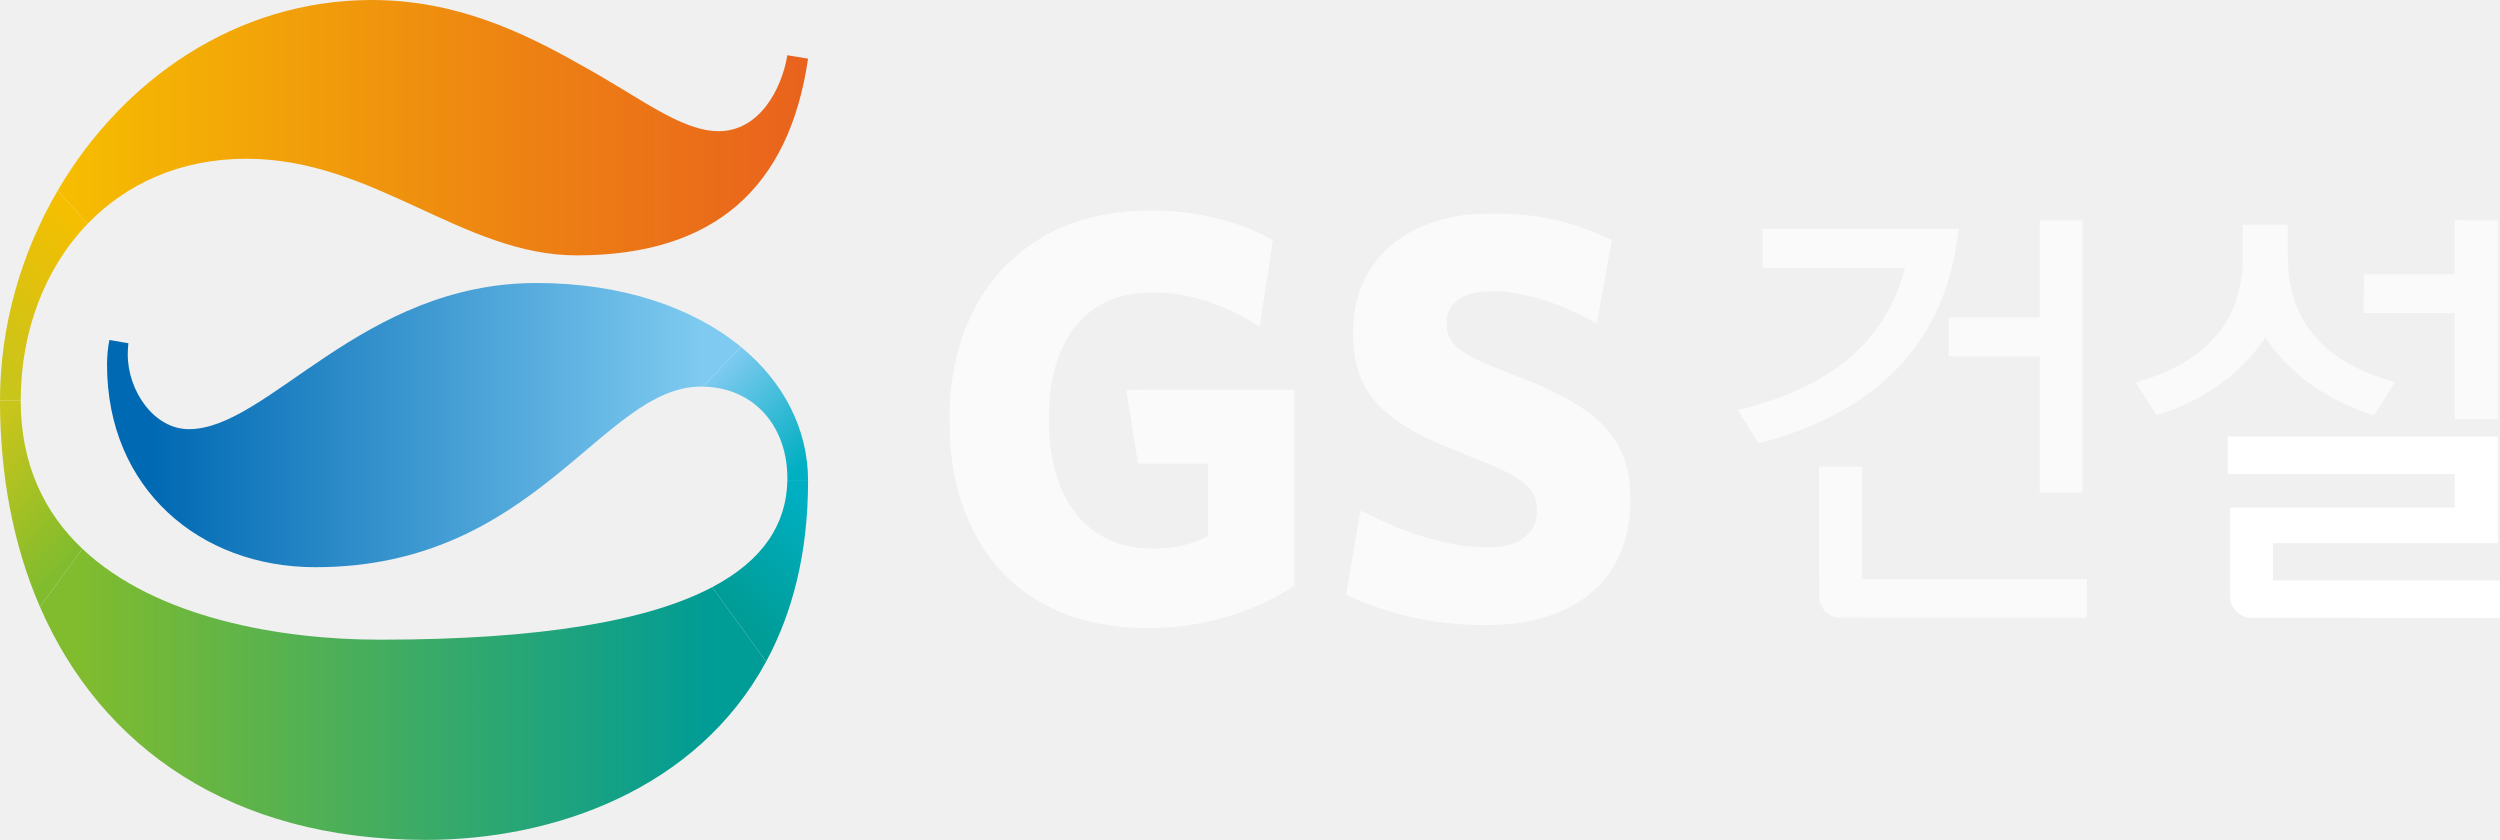
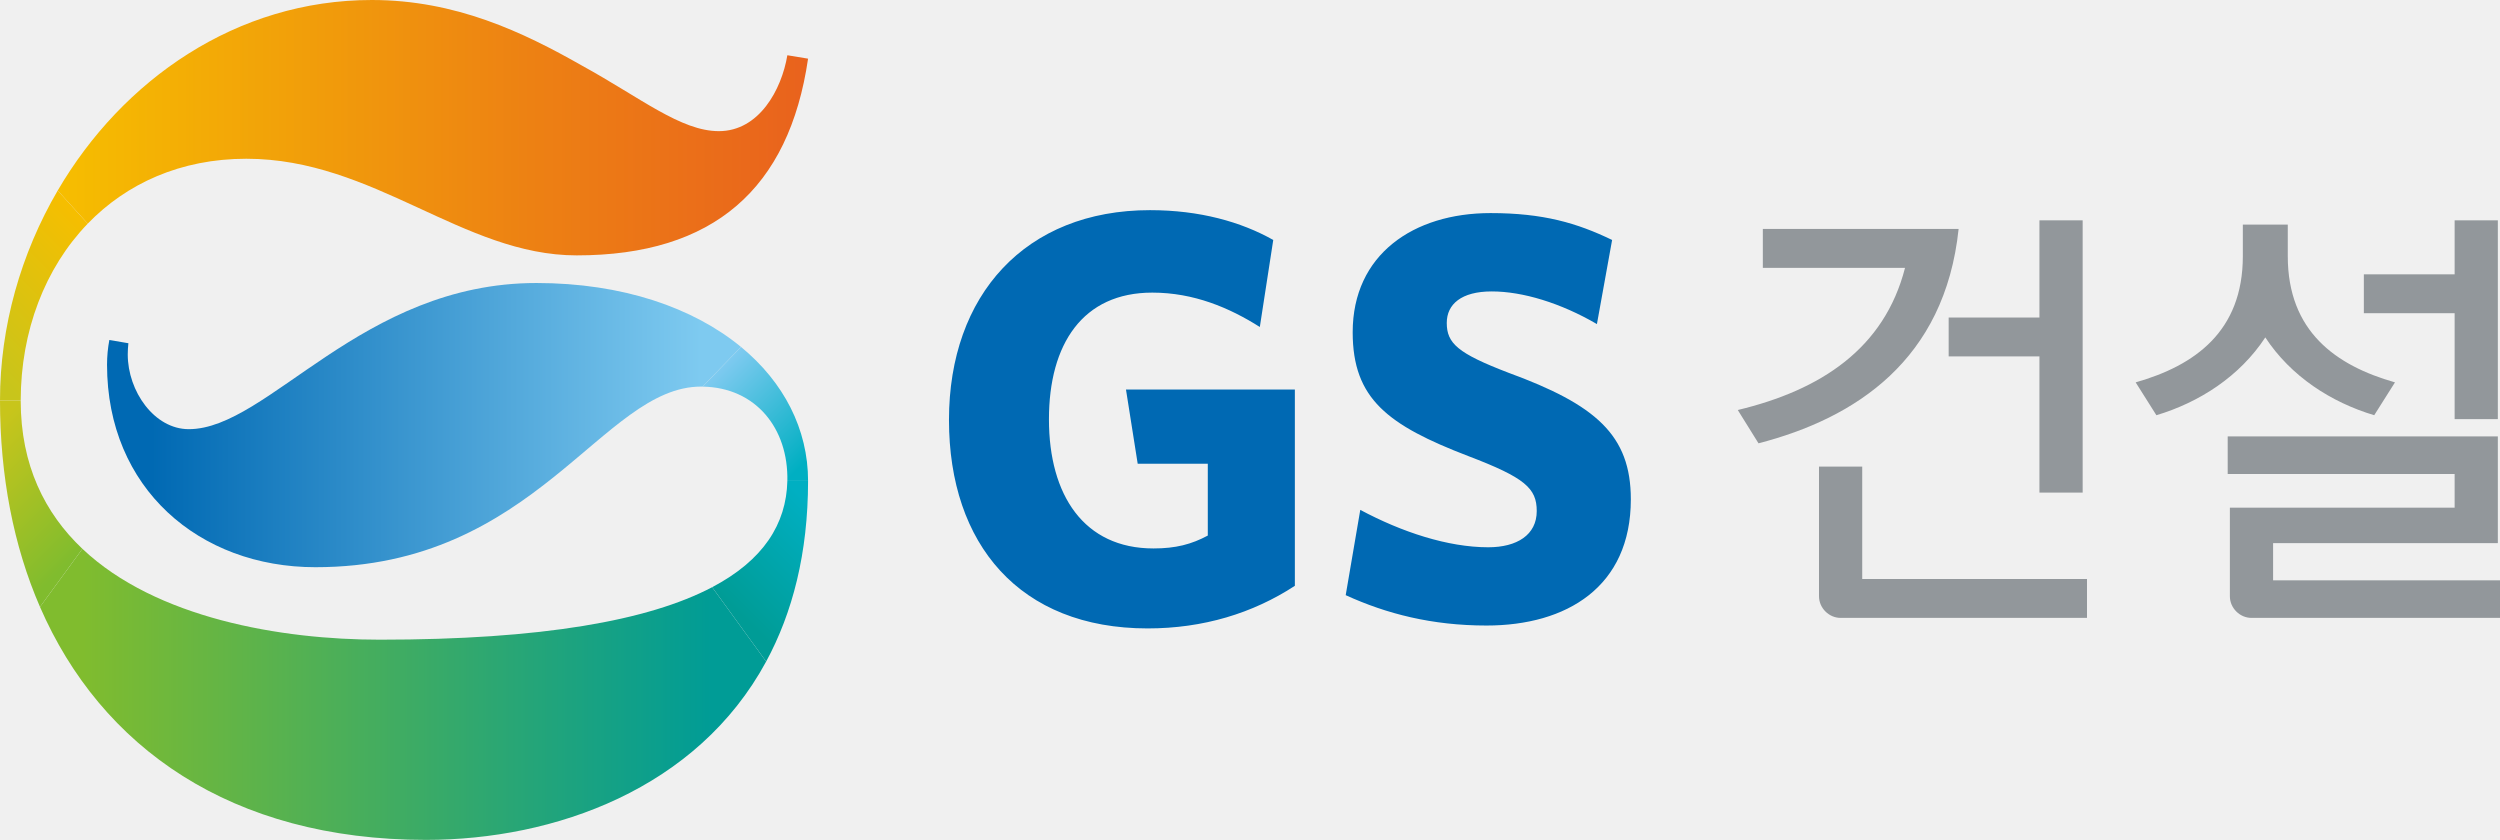
<svg xmlns="http://www.w3.org/2000/svg" xml:space="preserve" width="1000px" height="335.953px" x="0px" y="0px" viewBox="0 0 1000 335.953">
  <linearGradient id="a" x1="39.89" x2="-9.173" y1="93.982" y2="143.045" gradientUnits="userSpaceOnUse">
    <stop offset="0" style="stop-color:#f6be00" />
    <stop offset="1" style="stop-color:#c8c51b" />
  </linearGradient>
-   <path fill="url(#a)" d="m35.092 89.464-12.01-13.251C8.386 101.356 0 130.515 0 160.164h8.284c.039-27.728 9.684-52.959 26.808-70.7z" style="fill:url(#a)" />
+   <path fill="url(#a)" d="m35.092 89.464-12.01-13.251C8.386 101.356 0 130.515 0 160.164h8.284c.039-27.728 9.684-52.959 26.808-70.7z" />
  <linearGradient id="b" x1="-10.474" x2="31.583" y1="178.852" y2="220.91" gradientUnits="userSpaceOnUse">
    <stop offset="0" style="stop-color:#c8c51b" />
    <stop offset="1" style="stop-color:#80bc2e" />
  </linearGradient>
-   <path fill="url(#b)" d="M32.96 219.525c-15.039-14.227-24.676-33.499-24.676-59.229v-.133H0c0 30.149 5.38 58.175 16 82.608z" style="fill:url(#b)" />
+   <path fill="url(#b)" d="M32.96 219.525c-15.039-14.227-24.676-33.499-24.676-59.229v-.133H0c0 30.149 5.38 58.175 16 82.608l16.96-23.246z" />
  <linearGradient id="c" x1="287.924" x2="323.686" y1="147.542" y2="183.304" gradientUnits="userSpaceOnUse">
    <stop offset="0" style="stop-color:#7ecaf0" />
    <stop offset="1" style="stop-color:#00afc2" />
  </linearGradient>
-   <path fill="url(#c)" d="m296.403 138.776-15.376 15.875c21.295.313 34.374 16.749 33.913 37.724h8.287c0-20.693-9.7-39.52-26.824-53.599z" style="fill:url(#c)" />
+   <path fill="url(#c)" d="m296.403 138.776-15.376 15.875c21.295.313 34.374 16.749 33.913 37.724h8.287c0-20.693-9.7-39.52-26.824-53.599z" />
  <linearGradient id="d" x1="330.78" x2="294.64" y1="208.42" y2="244.559" gradientUnits="userSpaceOnUse">
    <stop offset="0" style="stop-color:#00afc2" />
    <stop offset="1" style="stop-color:#009c96" />
  </linearGradient>
-   <path fill="url(#d)" d="M323.227 192.375h-8.287c-.405 17.258-9.628 31.742-30.079 42.503l21.6 29.743c10.535-19.459 16.766-43.338 16.766-72.246z" style="fill:url(#d)" />
+   <path fill="url(#d)" d="M323.227 192.375h-8.287c-.405 17.258-9.628 31.742-30.079 42.503l21.6 29.743c10.535-19.459 16.766-43.338 16.766-72.246z" />
  <linearGradient id="e" x1="60.614" x2="280.425" y1="170.041" y2="170.041" gradientUnits="userSpaceOnUse">
    <stop offset="0" style="stop-color:#0069b3" />
    <stop offset="1" style="stop-color:#7ecaf0" />
  </linearGradient>
-   <path fill="url(#e)" d="M43.736 135.996a53.85 53.85 0 0 0-.922 9.894c0 49.429 36.842 80.991 83.35 80.991 88.41 0 114.647-72.245 154.246-72.245.202 0 .405.016.616.016l15.376-15.875c-19.108-15.719-47.438-25.574-81.828-25.574-69.997 0-107.284 58.464-139.057 58.464-13.821 0-24.418-15.188-24.418-29.915 0-1.53.109-3.014.258-4.459z" style="fill:url(#e)" />
+   <path fill="url(#e)" d="M43.736 135.996a53.85 53.85 0 0 0-.922 9.894c0 49.429 36.842 80.991 83.35 80.991 88.41 0 114.647-72.245 154.246-72.245.202 0 .405.016.616.016l15.376-15.875c-19.108-15.719-47.438-25.574-81.828-25.574-69.997 0-107.284 58.464-139.057 58.464-13.821 0-24.418-15.188-24.418-29.915 0-1.53.109-3.014.258-4.459l-7.621-1.297z" />
  <linearGradient id="f" x1="23.082" x2="323.227" y1="51.077" y2="51.077" gradientUnits="userSpaceOnUse">
    <stop offset="0" style="stop-color:#f6be00" />
    <stop offset="0.63" style="stop-color:#ed8113" />
    <stop offset="1" style="stop-color:#e9621d" />
  </linearGradient>
-   <path fill="url(#f)" d="M98.53 63.5c51.099 0 86.567 38.653 132.162 38.653 54.677 0 84.938-26.636 92.535-78.688l-8.287-1.366c-2.303 13.782-11.291 30.36-27.4 30.36-15.203 0-31.313-13.354-54.771-26.229C209.265 12.876 182.333 0 148.716 0 94.649 0 49.03 31.852 23.082 76.213l12.01 13.251C50.616 73.394 72.285 63.5 98.53 63.5Z" style="fill:url(#f)" />
+   <path fill="url(#f)" d="M98.53 63.5c51.099 0 86.567 38.653 132.162 38.653 54.677 0 84.938-26.636 92.535-78.688l-8.287-1.366c-2.303 13.782-11.291 30.36-27.4 30.36-15.203 0-31.313-13.354-54.771-26.229C209.265 12.876 182.333 0 148.716 0 94.649 0 49.03 31.852 23.082 76.213l12.01 13.251C50.616 73.394 72.285 63.5 98.53 63.5z" />
  <linearGradient id="g" x1="32.964" x2="284.877" y1="277.739" y2="277.739" gradientUnits="userSpaceOnUse">
    <stop offset="0" style="stop-color:#80bc2e" />
    <stop offset="1" style="stop-color:#009c96" />
  </linearGradient>
-   <path fill="url(#g)" d="M151.941 255.875c-39.566 0-89.604-8.574-118.981-36.35L16 242.772c24.387 56.098 76.424 93.181 154.362 93.181 51.522 0 108.525-20.403 136.099-71.332l-21.6-29.743c-25.394 13.368-68.131 20.997-132.92 20.997z" style="fill:url(#g)" />
-   <path d="M454.022 251.175c-14.194-.878-25.06-3.612-35.218-8.863-13.11-6.776-22.851-16.751-29.646-30.355-4.744-9.5-7.513-19.406-8.87-31.74-.497-4.509-.567-18.99-.111-23.152 1.014-9.28 2.872-17.446 5.613-24.674 1.477-3.896 4.786-10.632 6.755-13.753 9.323-14.774 22.585-24.97 39.475-30.35 5.52-1.757 11.165-2.906 17.871-3.636 4.284-.466 15.01-.533 19.674-.122 10.861.956 20.397 3.13 29.674 6.763 2.59 1.014 9.891 4.623 9.892 4.889 0 .127-1.174 7.827-2.609 17.111s-2.609 16.984-2.609 17.112c0 .127-.856-.289-1.902-.925-14.31-8.7-28.771-12.923-42.663-12.454-7.377.249-12.903 1.6-18.45 4.509-3.027 1.587-5.28 3.283-8.071 6.074-2.99 2.988-4.889 5.612-6.924 9.565-2.994 5.813-4.751 11.8-5.81 19.795-.475 3.58-.663 13.87-.328 17.927 1.662 20.128 9.783 34.334 23.285 40.728 5.654 2.678 10.96 3.76 18.472 3.768 2.45.003 5.337-.11 6.413-.248 4.762-.615 9.239-1.906 13.27-3.828l2.056-.98v-28.901h-28.035l-.112-.49c-.061-.268-1.09-6.75-2.287-14.402-1.197-7.652-2.216-14.084-2.264-14.293-.083-.361 1.628-.38 33.588-.38h33.675v78.441l-3.294 1.978c-13.774 8.268-28.455 12.95-45.728 14.584-2.5.236-12.53.44-14.782.302zM589.565 249.975c-15.757-.478-30.759-3.614-45.108-9.432-5.182-2.1-5.98-2.471-5.977-2.781 0-.144 1.273-7.691 2.826-16.77 1.553-9.08 2.824-16.582 2.824-16.67 0-.09 2.275.945 5.055 2.298 13.016 6.334 24.84 10.126 36.685 11.764 3.98.55 11.77.663 14.646.212 4.818-.755 7.815-2.124 10.472-4.781 2.901-2.904 3.968-5.885 3.73-10.43-.208-3.943-1.206-6.366-3.63-8.811-3.707-3.739-8.317-6.121-23.697-12.247-4.962-1.976-10.684-4.34-12.717-5.254-19.185-8.627-28.398-17.432-31.853-30.443-2.114-7.96-2.153-18.33-.098-26.434 4.33-17.083 17.8-28.989 37.603-33.235 5.004-1.073 7.753-1.345 14.816-1.464 18.447-.311 32.045 2.448 47.713 9.68l1.876.866-.212 1.163c-.117.64-1.464 8.09-2.993 16.555-1.528 8.465-2.826 15.437-2.883 15.494-.057.057-.729-.251-1.493-.685-9.295-5.278-21.062-9.613-30.302-11.164-15.51-2.604-25.446.415-27.806 8.449-.454 1.545-.461 5.353-.014 7.07 1.582 6.073 7.087 9.64 26.201 16.98 8.265 3.174 11.704 4.64 17.054 7.272 18.255 8.98 26.728 18.704 29.262 33.584.574 3.371.79 10.685.432 14.594-1.464 15.959-8.42 27.853-20.856 35.665-8.285 5.203-20.192 8.534-31.773 8.888-1.973.06-3.88.133-4.24.162-.358.03-2.853-.014-5.543-.095z" style="opacity:1;vector-effect:none;fill:#FAFAFA;fill-opacity:1;stroke:none;stroke-width:.217;stroke-linecap:butt;stroke-linejoin:miter;stroke-miterlimit:4;stroke-dasharray:none;stroke-dashoffset:0;stroke-opacity:1;stop-color:#000;stop-opacity:1" />
-   <path d="M701.389 174.09c-1.1-1.778-2.955-4.763-4.123-6.634-1.168-1.87-2.118-3.409-2.111-3.42.007-.01 1.012-.274 2.234-.588 18.077-4.64 31.973-11.335 42.778-20.612 2.114-1.816 5.607-5.313 7.328-7.336 6.534-7.683 10.987-16.04 13.9-26.088.333-1.149.605-2.136.605-2.195 0-.067-10.442-.106-28.444-.106H705.11V91.556h78.336l-.057.416c-.032.23-.162 1.267-.29 2.306-.291 2.38-.863 5.87-1.374 8.389-5.874 28.957-22.55 50.495-49.601 64.058-6.266 3.141-13.007 5.875-19.57 7.936l-2.5.785c-.872.274-3.445 1.007-5.055 1.44l-1.444.39c-.118.032-.761-.915-2.167-3.187z" style="opacity:1;vector-effect:none;fill:#FAFAFA;fill-opacity:1;stroke:none;stroke-width:.111;stroke-linecap:butt;stroke-linejoin:miter;stroke-miterlimit:4;stroke-dasharray:none;stroke-dashoffset:0;stroke-opacity:1;stop-color:#000;stop-opacity:1" />
-   <path d="M815.857 169.786V142.57H779.43V127h36.428V88.143H833V197h-17.143z" style="opacity:1;vector-effect:none;fill:#FAFAFA;fill-opacity:1;stroke:none;stroke-width:.143;stroke-linecap:butt;stroke-linejoin:miter;stroke-miterlimit:4;stroke-dasharray:none;stroke-dashoffset:0;stroke-opacity:1;stop-color:#000;stop-opacity:1" />
-   <path d="M862.137 165.396c-.243-.38-1.231-1.94-2.195-3.469l-3.697-5.857c-1.07-1.694-1.934-3.09-1.921-3.104.013-.012.703-.226 1.533-.475 10.286-3.079 18.576-7.262 25.148-12.69 1.49-1.231 5.007-4.806 6.188-6.29 5.034-6.326 8.081-13.531 9.318-22.033.514-3.53.534-3.97.578-13.013l.042-8.561h17.966l.002 7.247c.002 7.212.014 7.783.21 10.48.678 9.32 3.723 17.9 8.712 24.547 1.886 2.513 4.81 5.603 7.137 7.541 6.404 5.334 14.372 9.415 24.437 12.52 1.245.383 2.284.717 2.307.74.024.024-.273.535-.658 1.137-.386.602-2.236 3.526-4.112 6.498a1371.48 1371.48 0 0 1-3.44 5.437c-.054.06-4.425-1.415-6.16-2.08-7.177-2.747-13.731-6.258-19.546-10.47-3.233-2.341-5.985-4.701-8.946-7.672-3.353-3.364-5.704-6.178-8.127-9.725l-.788-1.154-.78 1.14c-8.086 11.792-20.075 21.167-34.679 27.116-2.115.862-4.86 1.86-6.632 2.411-.667.208-1.267.398-1.334.424-.067.025-.319-.263-.563-.645zM981.868 146.473v-21.214h-36.366l.025-7.753.026-7.753 18.158-.025 18.157-.026V88.084l8.612.026 8.611.026v79.499l-8.611.026-8.612.025z" style="opacity:1;vector-effect:none;fill:#FAFAFA;fill-opacity:1;stroke:none;stroke-width:.101;stroke-linecap:butt;stroke-linejoin:miter;stroke-miterlimit:4;stroke-dasharray:none;stroke-dashoffset:0;stroke-opacity:1;stop-color:#000;stop-opacity:1" />
-   <path d="M734.853 247.036c-2.077-.348-4.207-1.682-5.554-3.476-.474-.632-1.047-1.744-1.298-2.52-.418-1.291-.4-.03-.4-28.22l-.001-26.18h17.28v44.96h89.92v15.52l-49.78-.009c-27.379-.005-49.954-.039-50.167-.074z" style="opacity:1;vector-effect:none;fill:#FAFAFA;fill-opacity:1;stroke:none;stroke-width:.08;stroke-linecap:butt;stroke-linejoin:miter;stroke-miterlimit:4;stroke-dasharray:none;stroke-dashoffset:0;stroke-opacity:1;stop-color:#000;stop-opacity:1" />
-   <path d="M899.559 247.089c-3.018-.398-5.833-2.591-6.984-5.442a10.668 10.668 0 0 1-.428-1.494c-.175-.849-.184-1.695-.185-19.001v-18.113H981.862V189.608h-90.784v-15h108.039V217.255h-89.902V232.157H1000v15l-50.074-.015c-27.54-.008-50.205-.032-50.367-.053z" style="opacity:1;vector-effect:none;fill:#fff;fill-opacity:1;stroke:none;stroke-width:.098;stroke-linecap:butt;stroke-linejoin:miter;stroke-miterlimit:4;stroke-dasharray:none;stroke-dashoffset:0;stroke-opacity:1;stop-color:#000;stop-opacity:1" />
+   <path fill="url(#g)" d="M151.941 255.875c-39.566 0-89.604-8.574-118.981-36.35L16 242.772c24.387 56.098 76.424 93.181 154.362 93.181 51.522 0 108.525-20.403 136.099-71.332l-21.6-29.743c-25.394 13.368-68.131 20.997-132.92 20.997z" />
+   <g fill="#0069B3">
+     <path d="M459.052 251.369c-51.179 0-79.462-33.639-79.462-83.396 0-50.03 30.626-83.912 80.406-83.912 19.858 0 36.443 4.67 49.305 11.924l-5.372 34.812c-12.158-7.699-26.41-13.751-43.011-13.751-27.814 0-41.34 20.536-41.34 50.678 0 30.376 14.017 51.654 41.808 51.654 8.895 0 15.196-1.646 21.732-5.153V185.49h-28.041l-4.686-29.682h67.553v78.517c-16.835 11.001-36.692 17.044-58.892 17.044M594.603 250.214c-21.755 0-39.957-4.669-56.324-12.149l5.834-34.117c16.585 8.887 35.061 14.961 51.186 14.961 11.447 0 19.396-4.919 19.396-14.484 0-9.121-4.677-13.338-27.354-21.981-32.242-12.385-46.267-22.896-46.267-49.546 0-31.071 24.301-47.665 55.138-47.665 21.083 0 34.623 3.982 48.633 10.753l-6.076 33.647c-14.453-8.426-29.681-13.063-42.072-13.063-12.15 0-17.992 5.114-17.992 12.603 0 8.176 4.436 12.15 24.527 19.866 35.108 12.837 49.102 24.995 49.102 50.701-.001 35.06-25.708 50.474-57.731 50.474" />
+   </g>
+   <g fill="#92979B">
+     <path d="M833.064 197.029V88.121h-17.288v38.888h-36.31v15.562h36.31v54.458zM783.448 91.572h-78.313v15.57h56.878c-8.301 32.32-33.71 48.906-66.904 56.863l8.292 13.322c38.732-10.025 74.519-33.202 80.047-85.755zM744.889 186.65h-17.288v51.866c0 4.692 3.981 8.644 8.651 8.644h98.546v-15.547h-89.909V186.65zM999.133 167.645V88.121h-17.281v21.607h-36.311v15.562h36.311v42.355zM906.123 134.966c10.198 15.555 26.276 25.94 43.564 31.125l8.301-13.142c-23.684-6.739-42.877-20.404-42.877-50.491V89.847h-17.977v12.611c0 30.087-19.186 43.752-42.869 50.491l8.293 13.142c17.289-5.185 33.359-15.57 43.565-31.125zM909.238 217.246h89.895v-42.691H891.076v15.033h90.775v13.484H891.95v35.444c0 4.692 3.967 8.644 8.645 8.644H1000v-15.023h-90.762v-14.891z" />
+   </g>
</svg>
